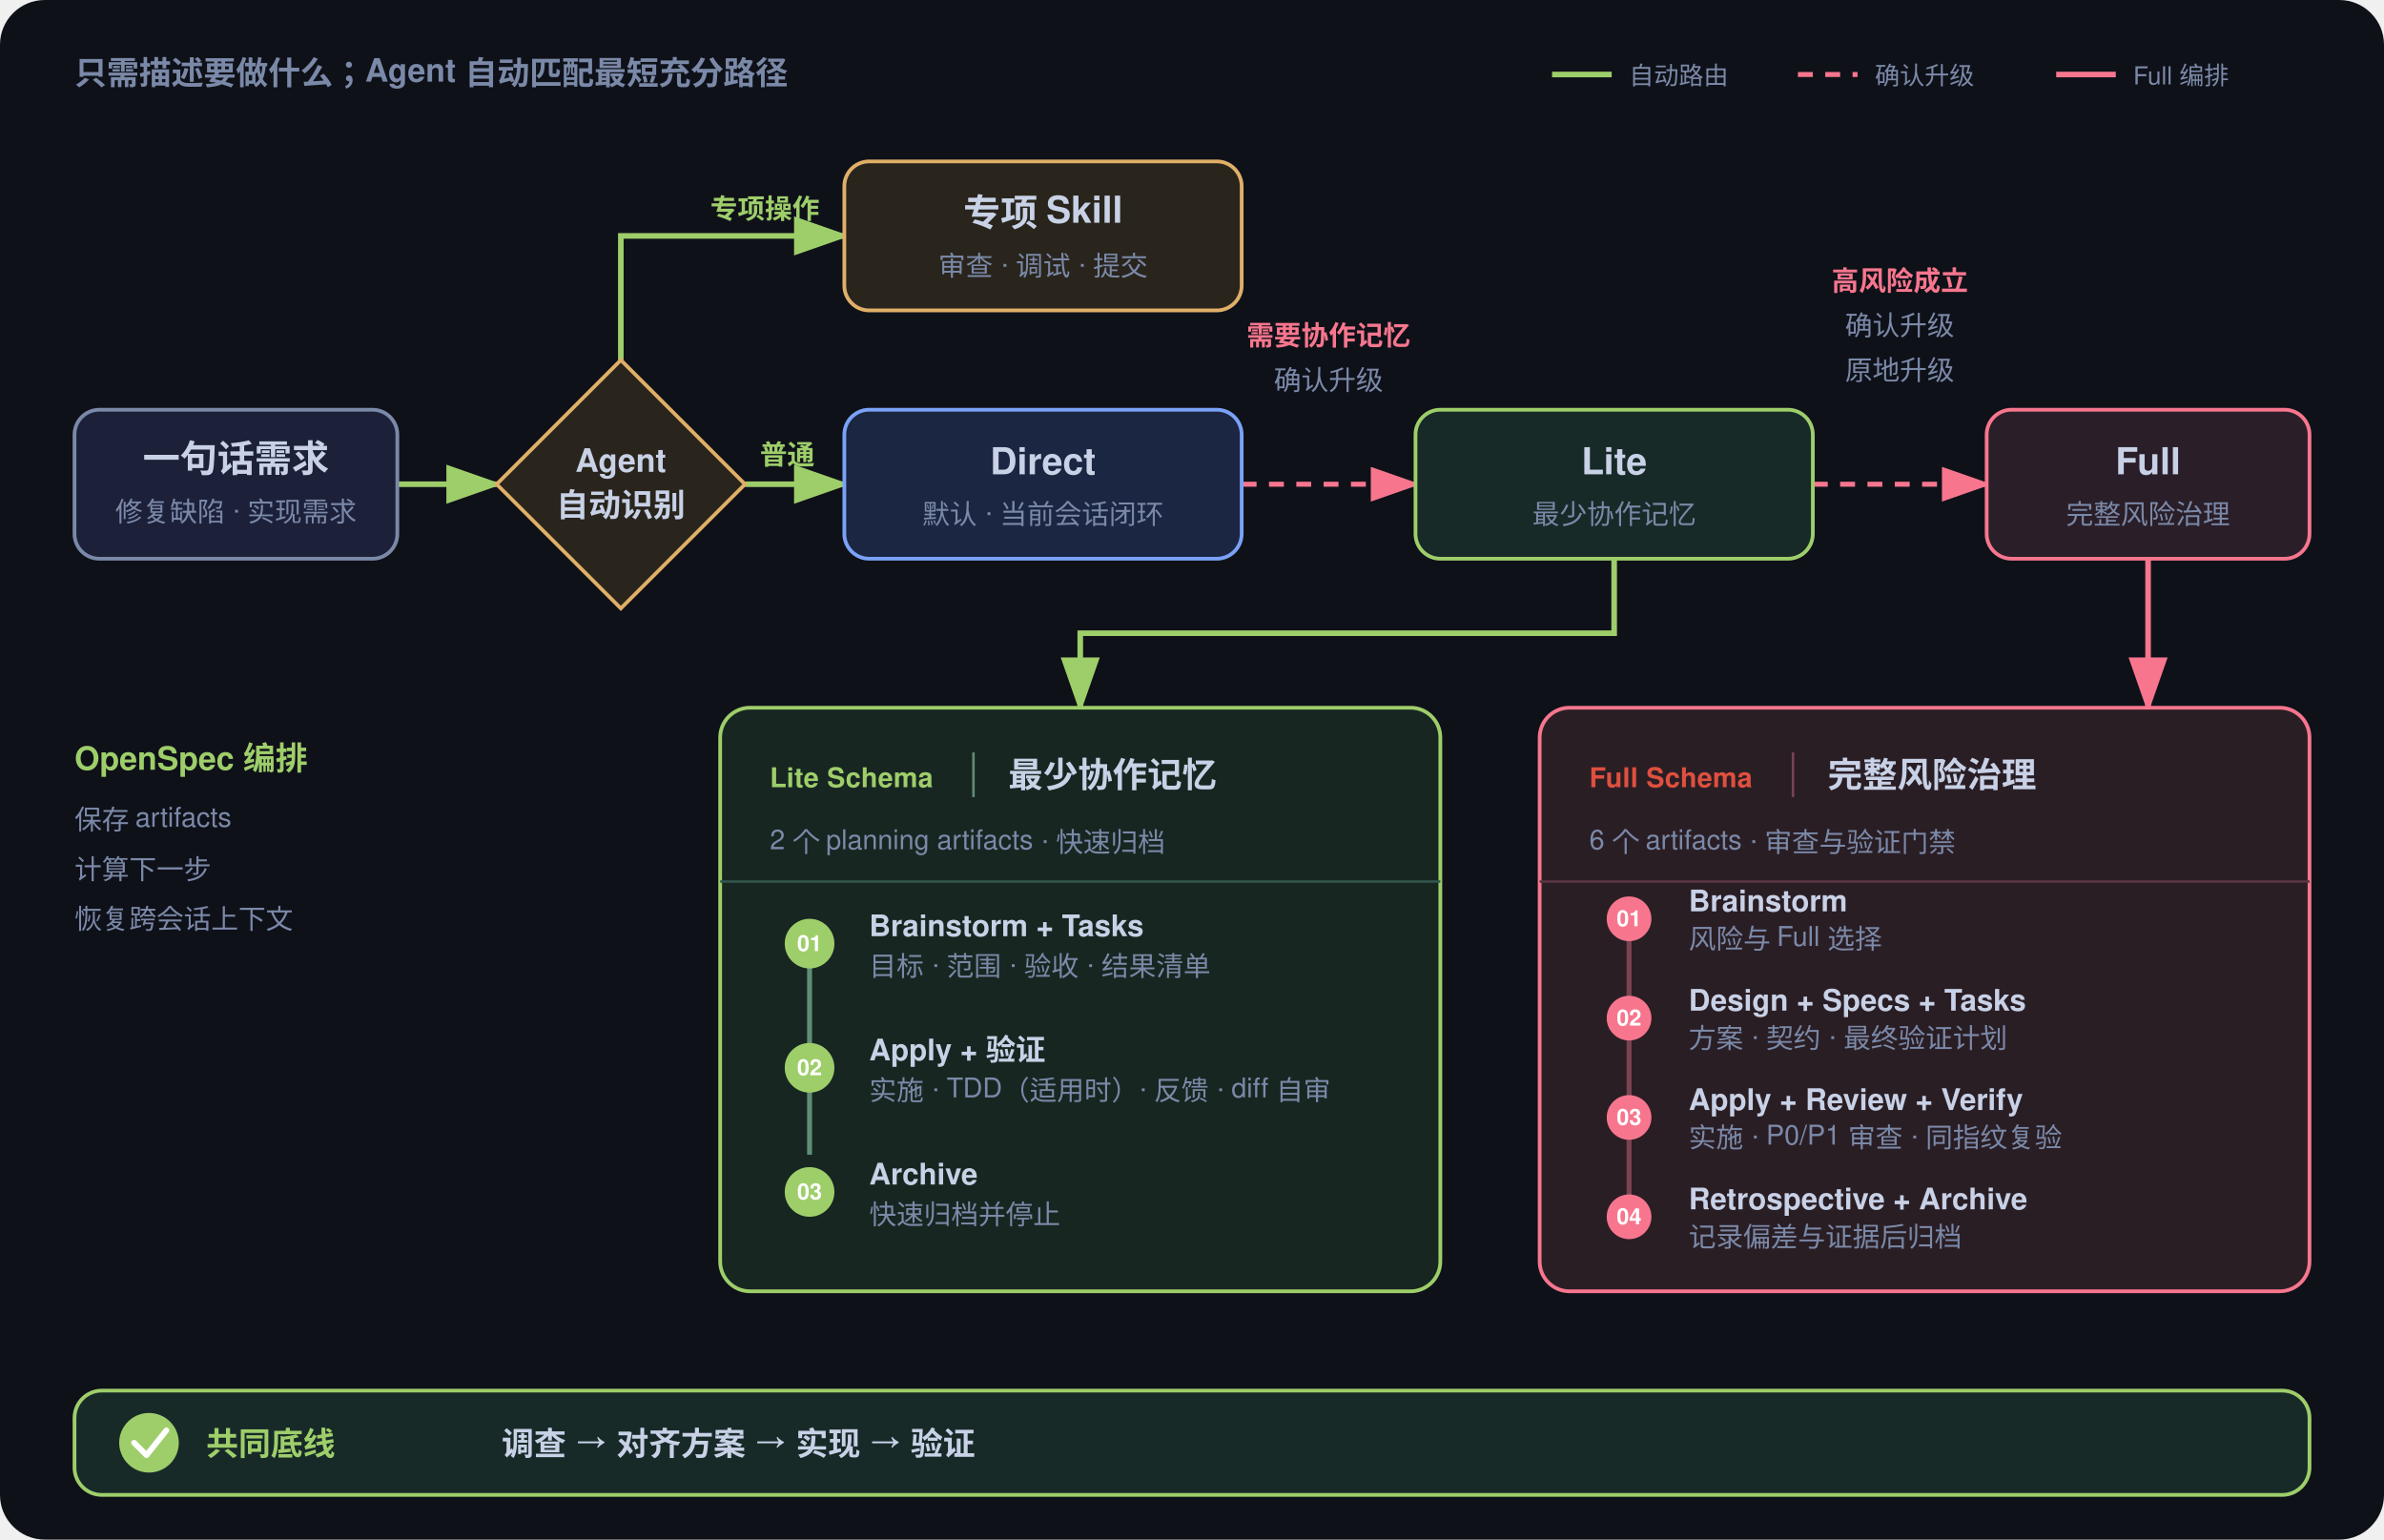
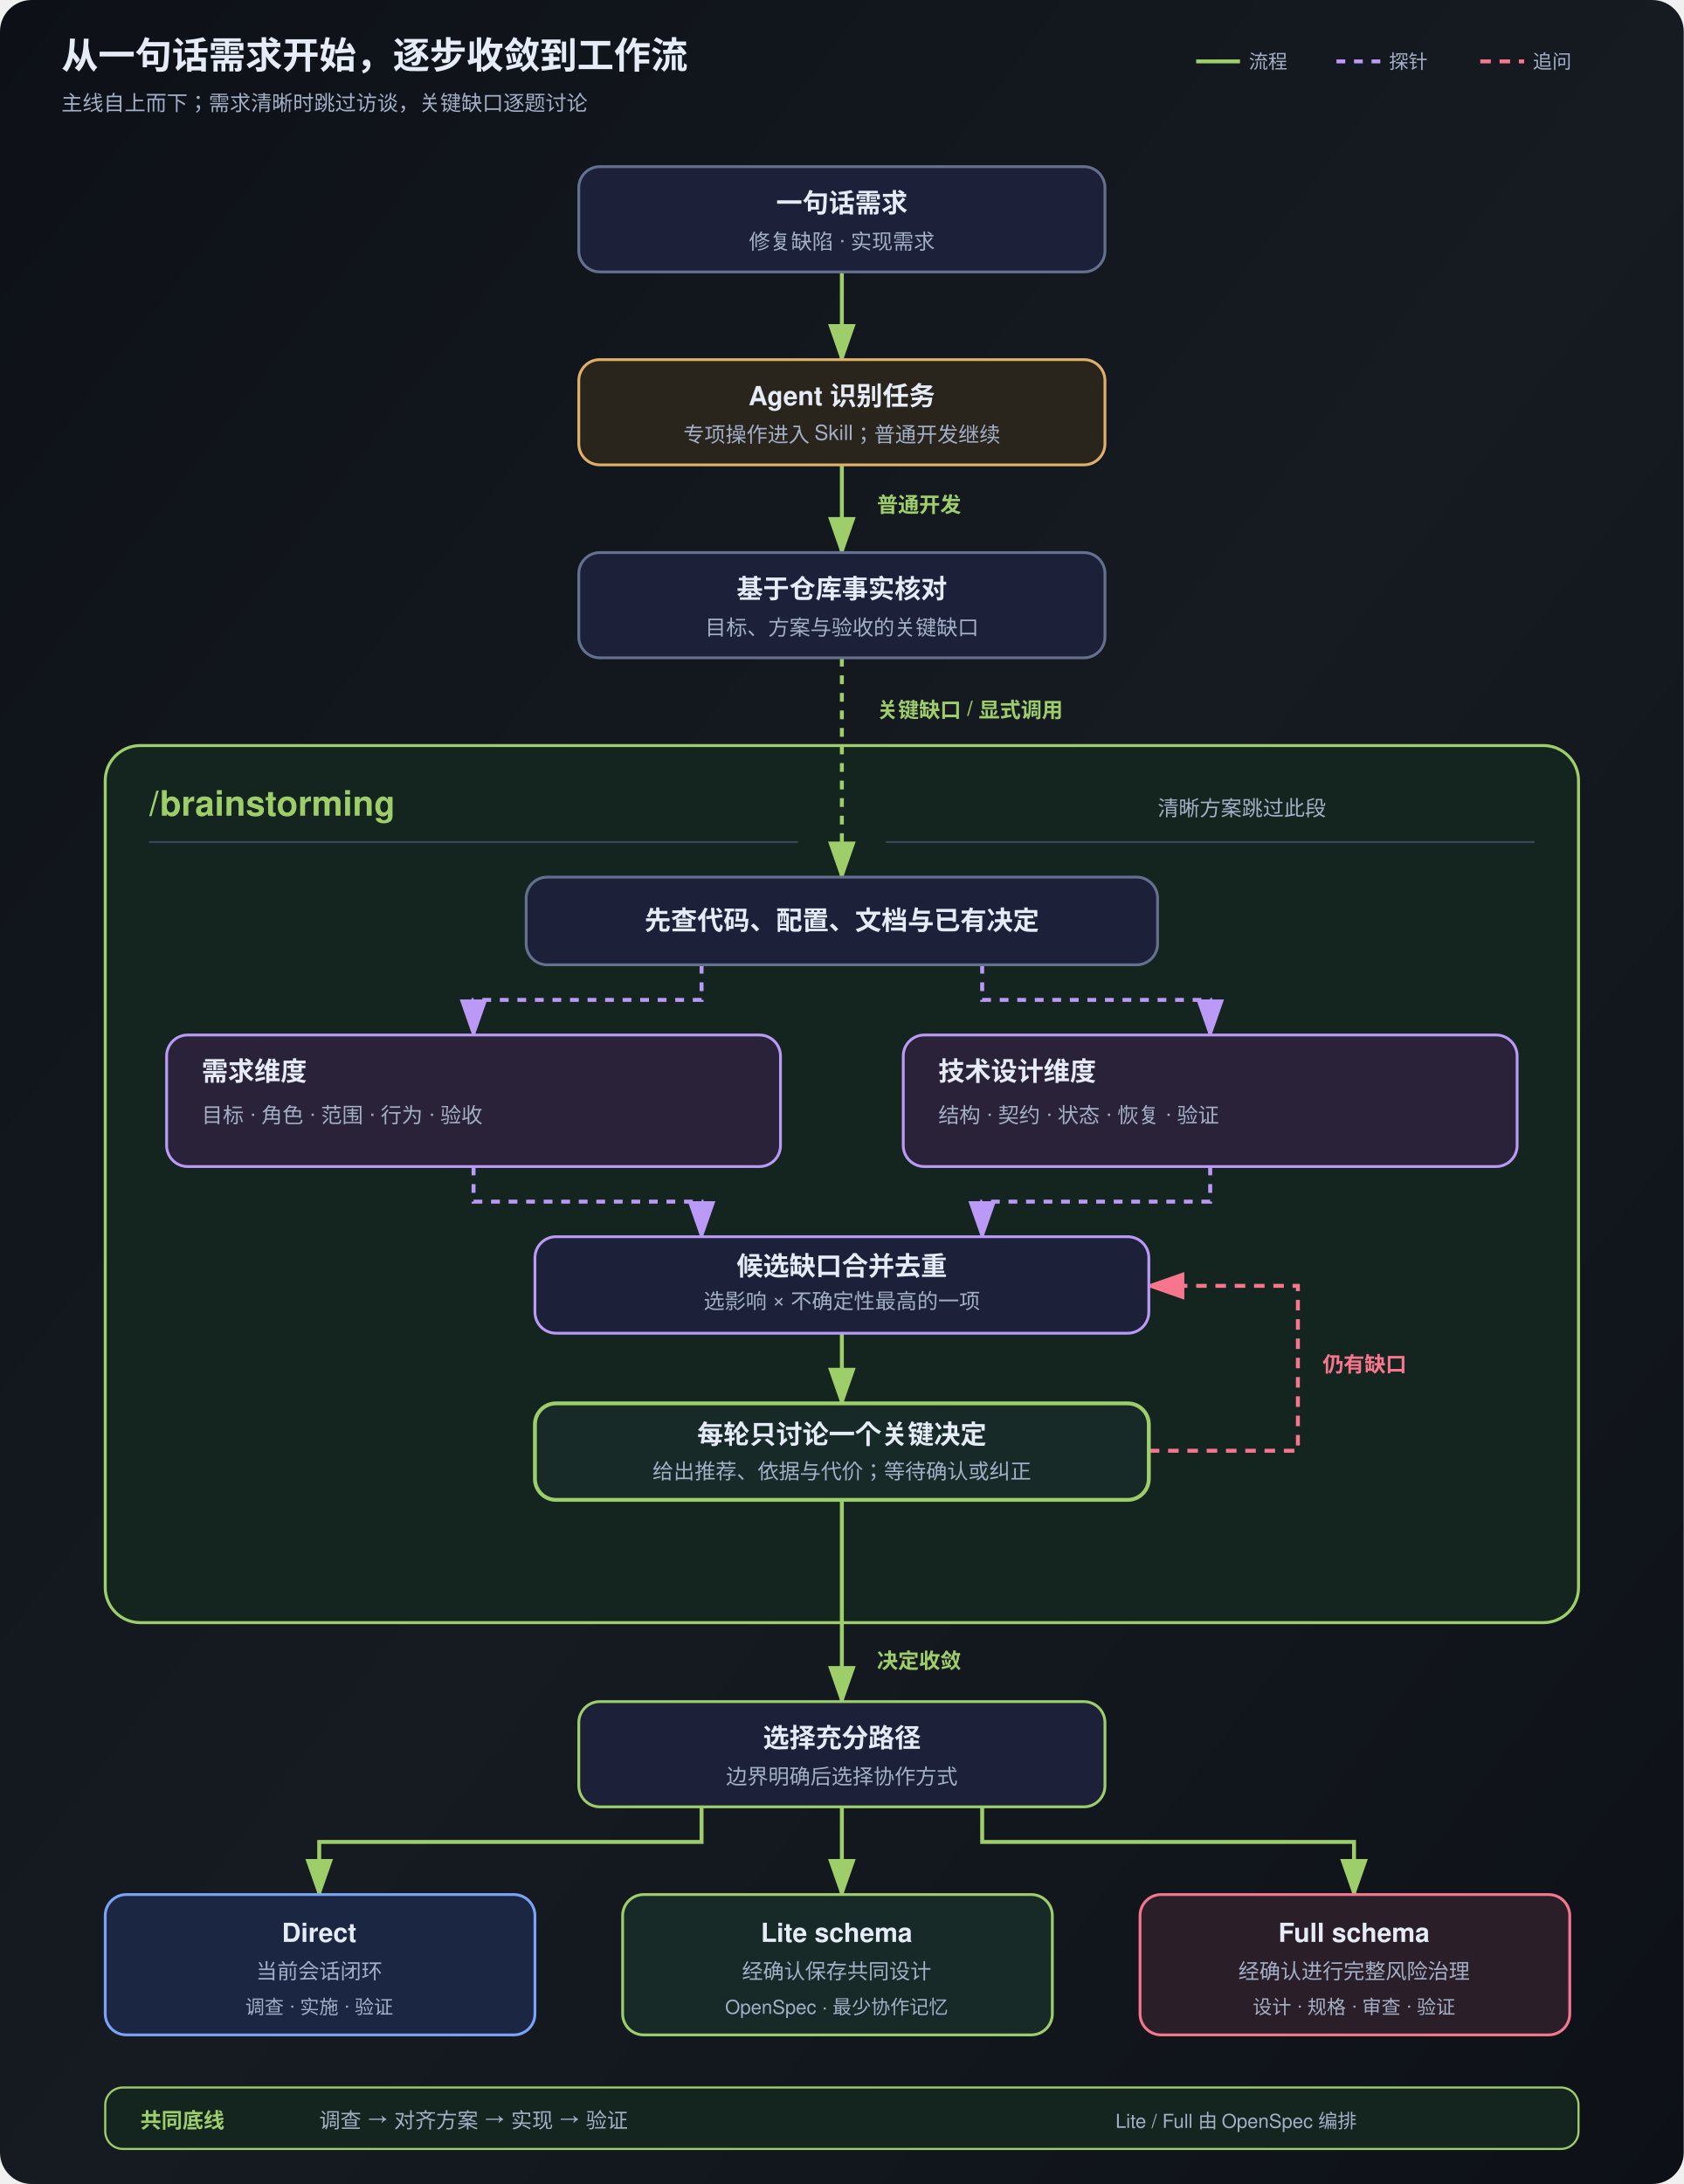
- <svg xmlns="http://www.w3.org/2000/svg" viewBox="0 0 960 620" width="960" height="620" role="img" aria-labelledby="title desc" data-generator="fireworks-tech-graph" data-schema-version="1" data-style-id="5" data-visual-theme="Glassmorphism · Tokyo Night" data-diagram-type="flowchart" data-semantic-profile="generic" data-semantic-valid="true" data-quality-profile="showcase" data-max-bends-per-edge="2" data-max-route-stretch="1.35" data-max-bridged-crossings="0" data-min-node-gap="40" data-min-container-gutter="20" data-min-label-clearance="4" data-min-segment-length="16">
+ <svg xmlns="http://www.w3.org/2000/svg" viewBox="0 0 960 1245" width="960" height="1245" role="img" aria-labelledby="title desc" data-generator="fireworks-tech-graph" data-schema-version="1" data-style-id="5" data-visual-theme="Glassmorphism · Tokyo Night" data-diagram-type="flowchart" data-semantic-profile="generic" data-semantic-valid="true" data-quality-profile="standard">
  <style>
-     text { font-family: "Hiragino Sans GB", "PingFang SC", "Heiti SC", "Microsoft YaHei", "Helvetica Neue", Helvetica, Arial, sans-serif; }
-     .hint { fill: #7b89a8; font-size: 13px; font-weight: 600; }
-     .node-title { fill: #c8d1e6; font-size: 15px; font-weight: 700; }
-     .node-subtitle { fill: #7b89a8; font-size: 11px; }
-     .decision { fill: #c8d1e6; font-size: 13px; font-weight: 700; }
-     .edge-label { fill: #f7768e; font-size: 11px; font-weight: 700; }
-     .branch-label { fill: #9ece6a; font-size: 11px; font-weight: 700; }
-     .schema-kicker { fill: #9ece6a; font-size: 13px; font-weight: 700; }
-     .schema-note { fill: #7b89a8; font-size: 11px; }
-     .schema-label { font-size: 11px; font-weight: 700; letter-spacing: .01em; }
-     .schema-label--lite { fill: #9ece6a; }
-     .schema-label--full { fill: #df503e; }
-     .schema-title { fill: #c8d1e6; font-size: 14px; font-weight: 700; }
-     .schema-subtitle { fill: #7b89a8; font-size: 11px; }
-     .step-number { fill: #ffffff; font-size: 9px; font-weight: 700; }
-     .step-title { fill: #c8d1e6; font-size: 12px; font-weight: 700; }
-     .step-subtitle { fill: #7b89a8; font-size: 11px; }
-     .baseline-title { fill: #9ece6a; font-size: 13px; font-weight: 700; }
-     .baseline-text { fill: #c8d1e6; font-size: 13px; font-weight: 600; }
-     .legend { fill: #7b89a8; font-size: 10px; }
+     text { font-family: "Hiragino Sans GB", "PingFang SC", "Microsoft YaHei", "Helvetica Neue", Helvetica, Arial, sans-serif; }
+     .title { fill: #e5ebf7; font-size: 21px; font-weight: 700; }
+     .hint { fill: #a2afc6; font-size: 12px; font-weight: 500; }
+     .section { fill: #9ece6a; font-size: 20px; font-weight: 700; }
+     .node-title { fill: #e5ebf7; font-size: 15px; font-weight: 700; }
+     .node-subtitle { fill: #a2afc6; font-size: 12px; }
+     .tiny { fill: #a2afc6; font-size: 11px; }
+     .branch { fill: #9ece6a; font-size: 12px; font-weight: 700; }
+     .feedback { fill: #f7768e; font-size: 12px; font-weight: 700; }
+     .legend { fill: #a2afc6; font-size: 11px; }
  </style>
  <defs>
+     <linearGradient id="bg" x1="0%" y1="0%" x2="100%" y2="100%">
+       <stop offset="0%" stop-color="#0d1117" />
+       <stop offset="52%" stop-color="#161b22" />
+       <stop offset="100%" stop-color="#0d1117" />
+     </linearGradient>
    <marker id="arrow-primary" markerWidth="10" markerHeight="7" refX="9" refY="3.5" orient="auto">
      <polygon points="0 0,10 3.5,0 7" fill="#9ece6a" />
    </marker>
-     <marker id="arrow-upgrade" markerWidth="10" markerHeight="7" refX="9" refY="3.5" orient="auto">
-       <polygon points="0 0,10 3.5,0 7" fill="#f7768e" />
+     <marker id="arrow-candidate" markerWidth="10" markerHeight="7" refX="9" refY="3.5" orient="auto">
+       <polygon points="0 0,10 3.5,0 7" fill="#bb9af7" />
    </marker>
-     <marker id="arrow-full" markerWidth="10" markerHeight="7" refX="9" refY="3.5" orient="auto">
+     <marker id="arrow-feedback" markerWidth="10" markerHeight="7" refX="9" refY="3.5" orient="auto">
      <polygon points="0 0,10 3.5,0 7" fill="#f7768e" />
    </marker>
  </defs>
-   <rect width="960" height="620" rx="18" fill="#0f1119" data-graph-role="background" />
-   <text class="hint" x="30" y="34">只需描述要做什么；Agent 自动匹配最短充分路径</text>
-   <g data-graph-role="legend" transform="translate(625 30)">
-     <line x1="0" y1="0" x2="24" y2="0" stroke="#9ece6a" stroke-width="2.25" />
-     <text class="legend" x="31" y="4">自动路由</text>
-     <line x1="99" y1="0" x2="123" y2="0" stroke="#f7768e" stroke-width="2" stroke-dasharray="6 5" />
-     <text class="legend" x="130" y="4">确认升级</text>
-     <line x1="203" y1="0" x2="227" y2="0" stroke="#f7768e" stroke-width="2.25" />
-     <text class="legend" x="234" y="4">Full 编排</text>
-   </g>
-   <path id="task-to-decision" data-graph-role="edge" data-edge-id="task-to-decision" data-source="task" data-target="specialist-check" data-edge-kind="flow" data-flow="primary" data-bends="0" data-route-stretch="1" d="M160 195H200" fill="none" stroke="#9ece6a" stroke-width="2.25" marker-end="url(#arrow-primary)" />
-   <path id="decision-to-skill" data-graph-role="edge" data-edge-id="decision-to-skill" data-source="specialist-check" data-target="skill" data-edge-kind="flow" data-flow="primary" data-bends="1" data-route-stretch="1.3" d="M250 145V95H340" fill="none" stroke="#9ece6a" stroke-width="2.25" marker-end="url(#arrow-primary)" />
-   <path id="decision-to-direct" data-graph-role="edge" data-edge-id="decision-to-direct" data-source="specialist-check" data-target="direct" data-edge-kind="flow" data-flow="primary" data-bends="0" data-route-stretch="1" d="M300 195H340" fill="none" stroke="#9ece6a" stroke-width="2.25" marker-end="url(#arrow-primary)" />
-   <path id="direct-to-lite" data-graph-role="edge" data-edge-id="direct-to-lite" data-source="direct" data-target="lite" data-edge-kind="dependency" data-flow="upgrade" data-bends="0" data-route-stretch="1" d="M500 195H570" fill="none" stroke="#f7768e" stroke-width="2" stroke-dasharray="6 5" marker-end="url(#arrow-upgrade)" />
-   <path id="lite-to-full" data-graph-role="edge" data-edge-id="lite-to-full" data-source="lite" data-target="full" data-edge-kind="dependency" data-flow="upgrade" data-bends="0" data-route-stretch="1" d="M730 195H800" fill="none" stroke="#f7768e" stroke-width="2" stroke-dasharray="6 5" marker-end="url(#arrow-upgrade)" />
-   <path id="lite-to-schema" data-graph-role="edge" data-edge-id="lite-to-schema" data-source="lite" data-target="lite-schema" data-edge-kind="flow" data-flow="primary" data-bends="2" data-route-stretch="1" d="M650 225V255H435V285" fill="none" stroke="#9ece6a" stroke-width="2.25" marker-end="url(#arrow-primary)" />
-   <path id="full-to-schema" data-graph-role="edge" data-edge-id="full-to-schema" data-source="full" data-target="full-schema" data-edge-kind="flow" data-flow="full" data-bends="0" data-route-stretch="1" d="M865 225V285" fill="none" stroke="#f7768e" stroke-width="2.25" marker-end="url(#arrow-full)" />
-   <g>
-     <rect id="task" data-node-id="task" x="30" y="165" width="130" height="60" rx="10" fill="#1c2039" stroke="#7b89a8" stroke-width="1.5" data-graph-role="node" data-semantic-role="input" data-graph-bounds="30,165,160,225" />
-     <text class="node-title" x="95" y="190" text-anchor="middle">一句话需求</text>
-     <text class="node-subtitle" x="95" y="210" text-anchor="middle">修复缺陷 · 实现需求</text>
-   </g>
-   <g>
-     <polygon id="specialist-check" data-node-id="specialist-check" points="250,145 300,195 250,245 200,195" fill="#29251d" stroke="#e0af68" stroke-width="1.5" data-graph-role="node" data-semantic-role="decision" data-graph-bounds="200,145,300,245" />
-     <text class="decision" x="250" y="190" text-anchor="middle">Agent</text>
-     <text class="decision" x="250" y="208" text-anchor="middle">自动识别</text>
-   </g>
-   <g>
-     <rect id="skill" data-node-id="skill" x="340" y="65" width="160" height="60" rx="10" fill="#29251d" stroke="#e0af68" stroke-width="1.5" data-graph-role="node" data-semantic-role="specialist" data-graph-bounds="340,65,500,125" />
-     <text class="node-title" x="420" y="91" text-anchor="middle">专项 Skill</text>
-     <text class="node-subtitle" x="420" y="111" text-anchor="middle">审查 · 调试 · 提交</text>
-   </g>
-   <g>
-     <rect id="direct" data-node-id="direct" x="340" y="165" width="160" height="60" rx="10" fill="#1b2642" stroke="#7aa2f7" stroke-width="1.5" data-graph-role="node" data-semantic-role="direct" data-graph-bounds="340,165,500,225" />
-     <text class="node-title" x="420" y="191" text-anchor="middle">Direct</text>
-     <text class="node-subtitle" x="420" y="211" text-anchor="middle">默认 · 当前会话闭环</text>
-   </g>
-   <g>
-     <rect id="lite" data-node-id="lite" x="570" y="165" width="160" height="60" rx="10" fill="#172a28" stroke="#9ece6a" stroke-width="1.5" data-graph-role="node" data-semantic-role="lite" data-graph-bounds="570,165,730,225" />
-     <text class="node-title" x="650" y="191" text-anchor="middle">Lite</text>
-     <text class="node-subtitle" x="650" y="211" text-anchor="middle">最少协作记忆</text>
-   </g>
-   <g>
-     <rect id="full" data-node-id="full" x="800" y="165" width="130" height="60" rx="10" fill="#2a1e29" stroke="#f7768e" stroke-width="1.5" data-graph-role="node" data-semantic-role="full" data-graph-bounds="800,165,930,225" />
-     <text class="node-title" x="865" y="191" text-anchor="middle">Full</text>
-     <text class="node-subtitle" x="865" y="211" text-anchor="middle">完整风险治理</text>
-   </g>
-   <text class="branch-label" x="286" y="88" data-graph-role="label" data-owner="decision-to-skill">专项操作</text>
-   <text class="branch-label" x="306" y="187" data-graph-role="label" data-owner="decision-to-direct">普通</text>
-   <text class="edge-label" x="535" y="139" text-anchor="middle" data-graph-role="label" data-owner="direct-to-lite">需要协作记忆</text>
-   <text class="node-subtitle" x="535" y="157" text-anchor="middle" data-graph-role="label" data-owner="direct-to-lite">确认升级</text>
-   <text class="edge-label" x="765" y="117" text-anchor="middle" data-graph-role="label" data-owner="lite-to-full">高风险成立</text>
-   <text class="node-subtitle" x="765" y="135" text-anchor="middle" data-graph-role="label" data-owner="lite-to-full">确认升级</text>
-   <text class="node-subtitle" x="765" y="153" text-anchor="middle" data-graph-role="label" data-owner="lite-to-full">原地升级</text>
-   <g data-graph-role="label">
-     <text class="schema-kicker" x="30" y="310">OpenSpec 编排</text>
-     <text class="schema-note" x="30" y="334">保存 artifacts</text>
-     <text class="schema-note" x="30" y="354">计算下一步</text>
-     <text class="schema-note" x="30" y="374">恢复跨会话上下文</text>
-   </g>
-   <g>
-     <rect id="lite-schema" data-node-id="lite-schema" x="290" y="285" width="290" height="235" rx="12" fill="#172621" stroke="#9ece6a" stroke-width="1.5" data-graph-role="node" data-semantic-role="orchestration" data-graph-bounds="290,285,580,520" />
-     <text class="schema-label schema-label--lite" x="310" y="317">Lite Schema</text>
-     <line x1="392" y1="303" x2="392" y2="321" stroke="#5f8e75" stroke-width="1" />
-     <text class="schema-title" x="406" y="317">最少协作记忆</text>
-     <text class="schema-subtitle" x="310" y="342">2 个 planning artifacts · 快速归档</text>
-     <line x1="290" y1="355" x2="580" y2="355" stroke="#31544b" stroke-width="1" />
-     <line x1="326" y1="385" x2="326" y2="465" stroke="#5f8e75" stroke-width="2" />
-     <circle cx="326" cy="380" r="10" fill="#9ece6a" />
-     <text class="step-number" x="326" y="383" text-anchor="middle">01</text>
-     <text class="step-title" x="350" y="377">Brainstorm + Tasks</text>
-     <text class="step-subtitle" x="350" y="393">目标 · 范围 · 验收 · 结果清单</text>
-     <circle cx="326" cy="430" r="10" fill="#9ece6a" />
-     <text class="step-number" x="326" y="433" text-anchor="middle">02</text>
-     <text class="step-title" x="350" y="427">Apply + 验证</text>
-     <text class="step-subtitle" x="350" y="443">实施 · TDD（适用时）· 反馈 · diff 自审</text>
-     <circle cx="326" cy="480" r="10" fill="#9ece6a" />
-     <text class="step-number" x="326" y="483" text-anchor="middle">03</text>
-     <text class="step-title" x="350" y="477">Archive</text>
-     <text class="step-subtitle" x="350" y="493">快速归档并停止</text>
-   </g>
-   <g>
-     <rect id="full-schema" data-node-id="full-schema" x="620" y="285" width="310" height="235" rx="12" fill="#2a1e25" stroke="#f7768e" stroke-width="1.5" data-graph-role="node" data-semantic-role="orchestration" data-graph-bounds="620,285,930,520" />
-     <text class="schema-label schema-label--full" x="640" y="317">Full Schema</text>
-     <line x1="722" y1="303" x2="722" y2="321" stroke="#7a4252" stroke-width="1" />
-     <text class="schema-title" x="736" y="317">完整风险治理</text>
-     <text class="schema-subtitle" x="640" y="342">6 个 artifacts · 审查与验证门禁</text>
-     <line x1="620" y1="355" x2="930" y2="355" stroke="#5b3441" stroke-width="1" />
-     <line x1="656" y1="375" x2="656" y2="485" stroke="#7a4252" stroke-width="2" />
-     <circle cx="656" cy="370" r="9" fill="#f7768e" />
-     <text class="step-number" x="656" y="373" text-anchor="middle">01</text>
-     <text class="step-title" x="680" y="367">Brainstorm</text>
-     <text class="step-subtitle" x="680" y="382">风险与 Full 选择</text>
-     <circle cx="656" cy="410" r="9" fill="#f7768e" />
-     <text class="step-number" x="656" y="413" text-anchor="middle">02</text>
-     <text class="step-title" x="680" y="407">Design + Specs + Tasks</text>
-     <text class="step-subtitle" x="680" y="422">方案 · 契约 · 最终验证计划</text>
-     <circle cx="656" cy="450" r="9" fill="#f7768e" />
-     <text class="step-number" x="656" y="453" text-anchor="middle">03</text>
-     <text class="step-title" x="680" y="447">Apply + Review + Verify</text>
-     <text class="step-subtitle" x="680" y="462">实施 · P0/P1 审查 · 同指纹复验</text>
-     <circle cx="656" cy="490" r="9" fill="#f7768e" />
-     <text class="step-number" x="656" y="493" text-anchor="middle">04</text>
-     <text class="step-title" x="680" y="487">Retrospective + Archive</text>
-     <text class="step-subtitle" x="680" y="502">记录偏差与证据后归档</text>
-   </g>
-   <g>
-     <rect id="quality-baseline" data-node-id="quality-baseline" x="30" y="560" width="900" height="42" rx="11" fill="#172a28" stroke="#9ece6a" stroke-width="1.5" data-graph-role="node" data-semantic-role="quality-gate" data-graph-bounds="30,560,930,602" />
-     <circle cx="60" cy="581" r="12" fill="#9ece6a" />
-     <path d="M54 581L59 586L67 576" fill="none" stroke="#ffffff" stroke-width="2.3" stroke-linecap="round" stroke-linejoin="round" />
-     <text class="baseline-title" x="83" y="586">共同底线</text>
-     <text class="baseline-text" x="202" y="586">调查 → 对齐方案 → 实现 → 验证</text>
+   <rect width="960" height="1245" rx="18" fill="url(#bg)" data-graph-role="background" />
+   <rect id="brainstorm-panel" data-graph-role="container" data-graph-bounds="60,425,900,925" x="60" y="425" width="840" height="500" rx="20" fill="#14251f" stroke="#9ece6a" stroke-width="1.7" />
+   <line x1="85" y1="480" x2="455" y2="480" stroke="#3b4a5f" stroke-width="1" />
+   <line x1="505" y1="480" x2="875" y2="480" stroke="#3b4a5f" stroke-width="1" />
+   <path id="task-to-agent" data-graph-role="edge" data-edge-id="task-to-agent" data-source="task" data-target="agent" data-edge-kind="flow" data-flow="primary" data-bends="0" data-route-stretch="1" d="M480 155V205" fill="none" stroke="#9ece6a" stroke-width="2.25" marker-end="url(#arrow-primary)" />
+   <path id="agent-to-gap" data-graph-role="edge" data-edge-id="agent-to-gap" data-source="agent" data-target="gap-check" data-edge-kind="flow" data-flow="primary" data-bends="0" data-route-stretch="1" d="M480 265V315" fill="none" stroke="#9ece6a" stroke-width="2.25" marker-end="url(#arrow-primary)" />
+   <path id="gap-to-evidence" data-graph-role="edge" data-edge-id="gap-to-evidence" data-source="gap-check" data-target="evidence" data-edge-kind="flow" data-flow="conditional" data-bends="0" data-route-stretch="1" d="M480 375V500" fill="none" stroke="#9ece6a" stroke-width="2.25" stroke-dasharray="5 5" marker-end="url(#arrow-primary)" />
+   <path id="evidence-to-requirements" data-graph-role="edge" data-edge-id="evidence-to-requirements" data-source="evidence" data-target="requirements" data-edge-kind="flow" data-flow="candidate" data-bends="2" data-route-stretch="1" d="M400 550V570H270V590" fill="none" stroke="#bb9af7" stroke-width="2.25" stroke-dasharray="5 5" marker-end="url(#arrow-candidate)" />
+   <path id="evidence-to-technical" data-graph-role="edge" data-edge-id="evidence-to-technical" data-source="evidence" data-target="technical" data-edge-kind="flow" data-flow="candidate" data-bends="2" data-route-stretch="1" d="M560 550V570H690V590" fill="none" stroke="#bb9af7" stroke-width="2.25" stroke-dasharray="5 5" marker-end="url(#arrow-candidate)" />
+   <path id="requirements-to-rank" data-graph-role="edge" data-edge-id="requirements-to-rank" data-source="requirements" data-target="ranking" data-edge-kind="flow" data-flow="candidate" data-bends="2" data-route-stretch="1" d="M270 665V685H400V705" fill="none" stroke="#bb9af7" stroke-width="2.25" stroke-dasharray="5 5" marker-end="url(#arrow-candidate)" />
+   <path id="technical-to-rank" data-graph-role="edge" data-edge-id="technical-to-rank" data-source="technical" data-target="ranking" data-edge-kind="flow" data-flow="candidate" data-bends="2" data-route-stretch="1" d="M690 665V685H560V705" fill="none" stroke="#bb9af7" stroke-width="2.25" stroke-dasharray="5 5" marker-end="url(#arrow-candidate)" />
+   <path id="rank-to-interview" data-graph-role="edge" data-edge-id="rank-to-interview" data-source="ranking" data-target="interview" data-edge-kind="flow" data-flow="primary" data-bends="0" data-route-stretch="1" d="M480 760V800" fill="none" stroke="#9ece6a" stroke-width="2.25" marker-end="url(#arrow-primary)" />
+   <path id="interview-to-rank" data-graph-role="edge" data-edge-id="interview-to-rank" data-source="interview" data-target="ranking" data-edge-kind="flow" data-flow="feedback" data-bends="2" data-route-stretch="1" d="M655 827H740V733H655" fill="none" stroke="#f7768e" stroke-width="2.25" stroke-dasharray="6 5" marker-end="url(#arrow-feedback)" />
+   <path id="interview-to-selection" data-graph-role="edge" data-edge-id="interview-to-selection" data-source="interview" data-target="path-selection" data-edge-kind="flow" data-flow="primary" data-bends="0" data-route-stretch="1" d="M480 855V970" fill="none" stroke="#9ece6a" stroke-width="2.25" marker-end="url(#arrow-primary)" />
+   <path id="selection-to-direct" data-graph-role="edge" data-edge-id="selection-to-direct" data-source="path-selection" data-target="direct" data-edge-kind="flow" data-flow="primary" data-bends="2" data-route-stretch="1" d="M400 1030V1050H182V1080" fill="none" stroke="#9ece6a" stroke-width="2.25" marker-end="url(#arrow-primary)" />
+   <path id="selection-to-lite" data-graph-role="edge" data-edge-id="selection-to-lite" data-source="path-selection" data-target="lite" data-edge-kind="flow" data-flow="primary" data-bends="0" data-route-stretch="1" d="M480 1030V1080" fill="none" stroke="#9ece6a" stroke-width="2.25" marker-end="url(#arrow-primary)" />
+   <path id="selection-to-full" data-graph-role="edge" data-edge-id="selection-to-full" data-source="path-selection" data-target="full" data-edge-kind="flow" data-flow="primary" data-bends="2" data-route-stretch="1" d="M560 1030V1050H772V1080" fill="none" stroke="#9ece6a" stroke-width="2.25" marker-end="url(#arrow-primary)" />
+   <rect id="task" data-node-id="task" data-graph-role="node" data-semantic-role="input" data-graph-bounds="330,95,630,155" x="330" y="95" width="300" height="60" rx="12" fill="#1c2039" stroke="#64718e" stroke-width="1.6" />
+   <text class="node-title" x="480" y="121" text-anchor="middle">一句话需求</text>
+   <text class="node-subtitle" x="480" y="142" text-anchor="middle">修复缺陷 · 实现需求</text>
+   <rect id="agent" data-node-id="agent" data-graph-role="node" data-semantic-role="orchestrator" data-graph-bounds="330,205,630,265" x="330" y="205" width="300" height="60" rx="12" fill="#29251d" stroke="#e0af68" stroke-width="1.6" />
+   <text class="node-title" x="480" y="231" text-anchor="middle">Agent 识别任务</text>
+   <text class="node-subtitle" x="480" y="252" text-anchor="middle">专项操作进入 Skill；普通开发继续</text>
+   <rect id="gap-check" data-node-id="gap-check" data-graph-role="node" data-semantic-role="gap-check" data-graph-bounds="330,315,630,375" x="330" y="315" width="300" height="60" rx="12" fill="#1c2039" stroke="#64718e" stroke-width="1.6" />
+   <text class="node-title" x="480" y="341" text-anchor="middle">基于仓库事实核对</text>
+   <text class="node-subtitle" x="480" y="362" text-anchor="middle">目标、方案与验收的关键缺口</text>
+   <rect id="evidence" data-node-id="evidence" data-graph-role="node" data-semantic-role="evidence" data-graph-bounds="300,500,660,550" x="300" y="500" width="360" height="50" rx="12" fill="#1c2039" stroke="#64718e" stroke-width="1.6" />
+   <text class="node-title" x="480" y="530" text-anchor="middle">先查代码、配置、文档与已有决定</text>
+   <rect id="requirements" data-node-id="requirements" data-graph-role="node" data-semantic-role="probe" data-graph-bounds="95,590,445,665" x="95" y="590" width="350" height="75" rx="12" fill="#292238" stroke="#bb9af7" stroke-width="1.6" />
+   <text class="node-title" x="115" y="616" text-anchor="start">需求维度</text>
+   <text class="node-subtitle" x="115" y="640" text-anchor="start">目标 · 角色 · 范围 · 行为 · 验收</text>
+   <rect id="technical" data-node-id="technical" data-graph-role="node" data-semantic-role="probe" data-graph-bounds="515,590,865,665" x="515" y="590" width="350" height="75" rx="12" fill="#292238" stroke="#bb9af7" stroke-width="1.6" />
+   <text class="node-title" x="535" y="616" text-anchor="start">技术设计维度</text>
+   <text class="node-subtitle" x="535" y="640" text-anchor="start">结构 · 契约 · 状态 · 恢复 · 验证</text>
+   <rect id="ranking" data-node-id="ranking" data-graph-role="node" data-semantic-role="ranking" data-graph-bounds="305,705,655,760" x="305" y="705" width="350" height="55" rx="12" fill="#1c2039" stroke="#bb9af7" stroke-width="1.6" />
+   <text class="node-title" x="480" y="727" text-anchor="middle">候选缺口合并去重</text>
+   <text class="node-subtitle" x="480" y="746" text-anchor="middle">选影响 × 不确定性最高的一项</text>
+   <rect id="interview" data-node-id="interview" data-graph-role="node" data-semantic-role="interview" data-graph-bounds="305,800,655,855" x="305" y="800" width="350" height="55" rx="12" fill="#172a28" stroke="#9ece6a" stroke-width="2.2" />
+   <text class="node-title" x="480" y="823" text-anchor="middle">每轮只讨论一个关键决定</text>
+   <text class="node-subtitle" x="480" y="843" text-anchor="middle">给出推荐、依据与代价；等待确认或纠正</text>
+   <rect id="path-selection" data-node-id="path-selection" data-graph-role="node" data-semantic-role="decision" data-graph-bounds="330,970,630,1030" x="330" y="970" width="300" height="60" rx="12" fill="#1c2039" stroke="#9ece6a" stroke-width="1.6" />
+   <text class="node-title" x="480" y="996" text-anchor="middle">选择充分路径</text>
+   <text class="node-subtitle" x="480" y="1017" text-anchor="middle">边界明确后选择协作方式</text>
+   <rect id="direct" data-node-id="direct" data-graph-role="node" data-semantic-role="direct" data-graph-bounds="60,1080,305,1160" x="60" y="1080" width="245" height="80" rx="12" fill="#1b2642" stroke="#7aa2f7" stroke-width="1.6" />
+   <text class="node-title" x="182" y="1107" text-anchor="middle">Direct</text>
+   <text class="node-subtitle" x="182" y="1128" text-anchor="middle">当前会话闭环</text>
+   <text class="tiny" x="182" y="1148" text-anchor="middle">调查 · 实施 · 验证</text>
+   <rect id="lite" data-node-id="lite" data-graph-role="node" data-semantic-role="lite" data-graph-bounds="355,1080,600,1160" x="355" y="1080" width="245" height="80" rx="12" fill="#172a28" stroke="#9ece6a" stroke-width="1.6" />
+   <text class="node-title" x="477" y="1107" text-anchor="middle">Lite schema</text>
+   <text class="node-subtitle" x="477" y="1128" text-anchor="middle">经确认保存共同设计</text>
+   <text class="tiny" x="477" y="1148" text-anchor="middle">OpenSpec · 最少协作记忆</text>
+   <rect id="full" data-node-id="full" data-graph-role="node" data-semantic-role="full" data-graph-bounds="650,1080,895,1160" x="650" y="1080" width="245" height="80" rx="12" fill="#2a1e29" stroke="#f7768e" stroke-width="1.6" />
+   <text class="node-title" x="772" y="1107" text-anchor="middle">Full schema</text>
+   <text class="node-subtitle" x="772" y="1128" text-anchor="middle">经确认进行完整风险治理</text>
+   <text class="tiny" x="772" y="1148" text-anchor="middle">设计 · 规格 · 审查 · 验证</text>
+   <text class="title" x="35" y="39" text-anchor="start">从一句话需求开始，逐步收敛到工作流</text>
+   <text class="hint" x="35" y="63" text-anchor="start">主线自上而下；需求清晰时跳过访谈，关键缺口逐题讨论</text>
+   <text class="section" x="85" y="465" text-anchor="start">/brainstorming</text>
+   <text class="hint" x="660" y="465" text-anchor="start">清晰方案跳过此段</text>
+   <text class="branch" x="500" y="292" text-anchor="start">普通开发</text>
+   <text class="branch" x="500" y="409" text-anchor="start">关键缺口 / 显式调用</text>
+   <text class="feedback" x="754" y="782" text-anchor="start">仍有缺口</text>
+   <text class="branch" x="500" y="951" text-anchor="start">决定收敛</text>
+   <rect x="60" y="1190" width="840" height="35" rx="10" fill="#14251f" stroke="#9ece6a" stroke-width="1.2" />
+   <text class="branch" x="80" y="1213" text-anchor="start">共同底线</text>
+   <text class="node-subtitle" x="182" y="1213" text-anchor="start">调查 → 对齐方案 → 实现 → 验证</text>
+   <text class="tiny" x="636" y="1213" text-anchor="start">Lite / Full 由 OpenSpec 编排</text>
+   <g data-graph-role="legend">
+     <line x1="682" y1="35" x2="707" y2="35" stroke="#9ece6a" stroke-width="2.25" />
+     <text class="legend" x="712" y="39" text-anchor="start">流程</text>
+     <line x1="762" y1="35" x2="787" y2="35" stroke="#bb9af7" stroke-width="2.25" stroke-dasharray="5 5" />
+     <text class="legend" x="792" y="39" text-anchor="start">探针</text>
+     <line x1="844" y1="35" x2="869" y2="35" stroke="#f7768e" stroke-width="2.25" stroke-dasharray="6 5" />
+     <text class="legend" x="874" y="39" text-anchor="start">追问</text>
  </g>
</svg>
